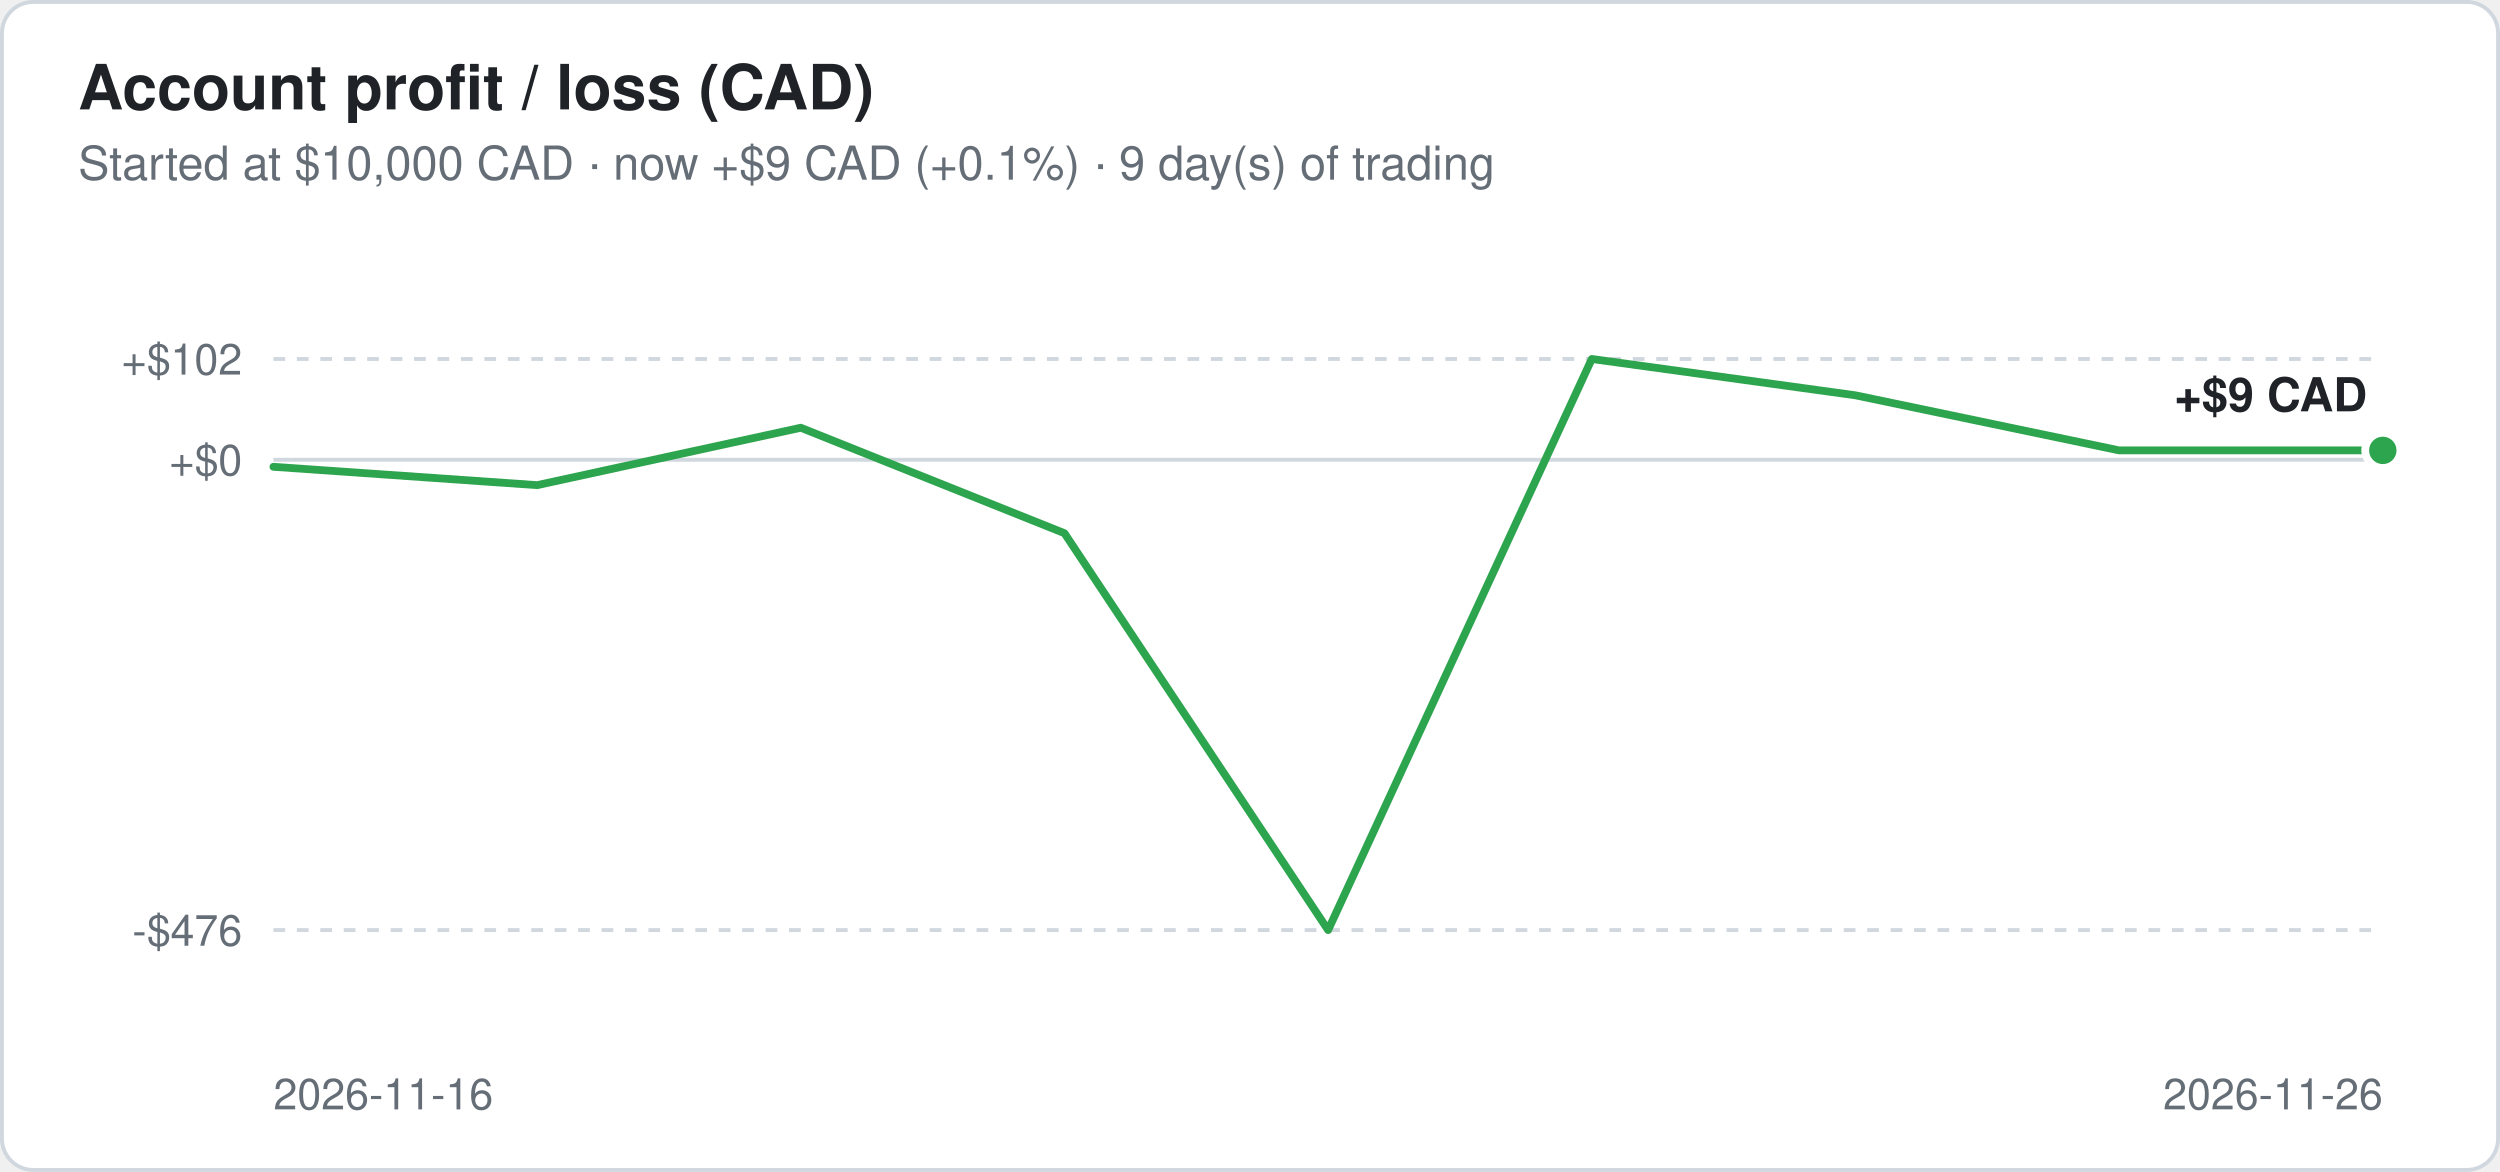
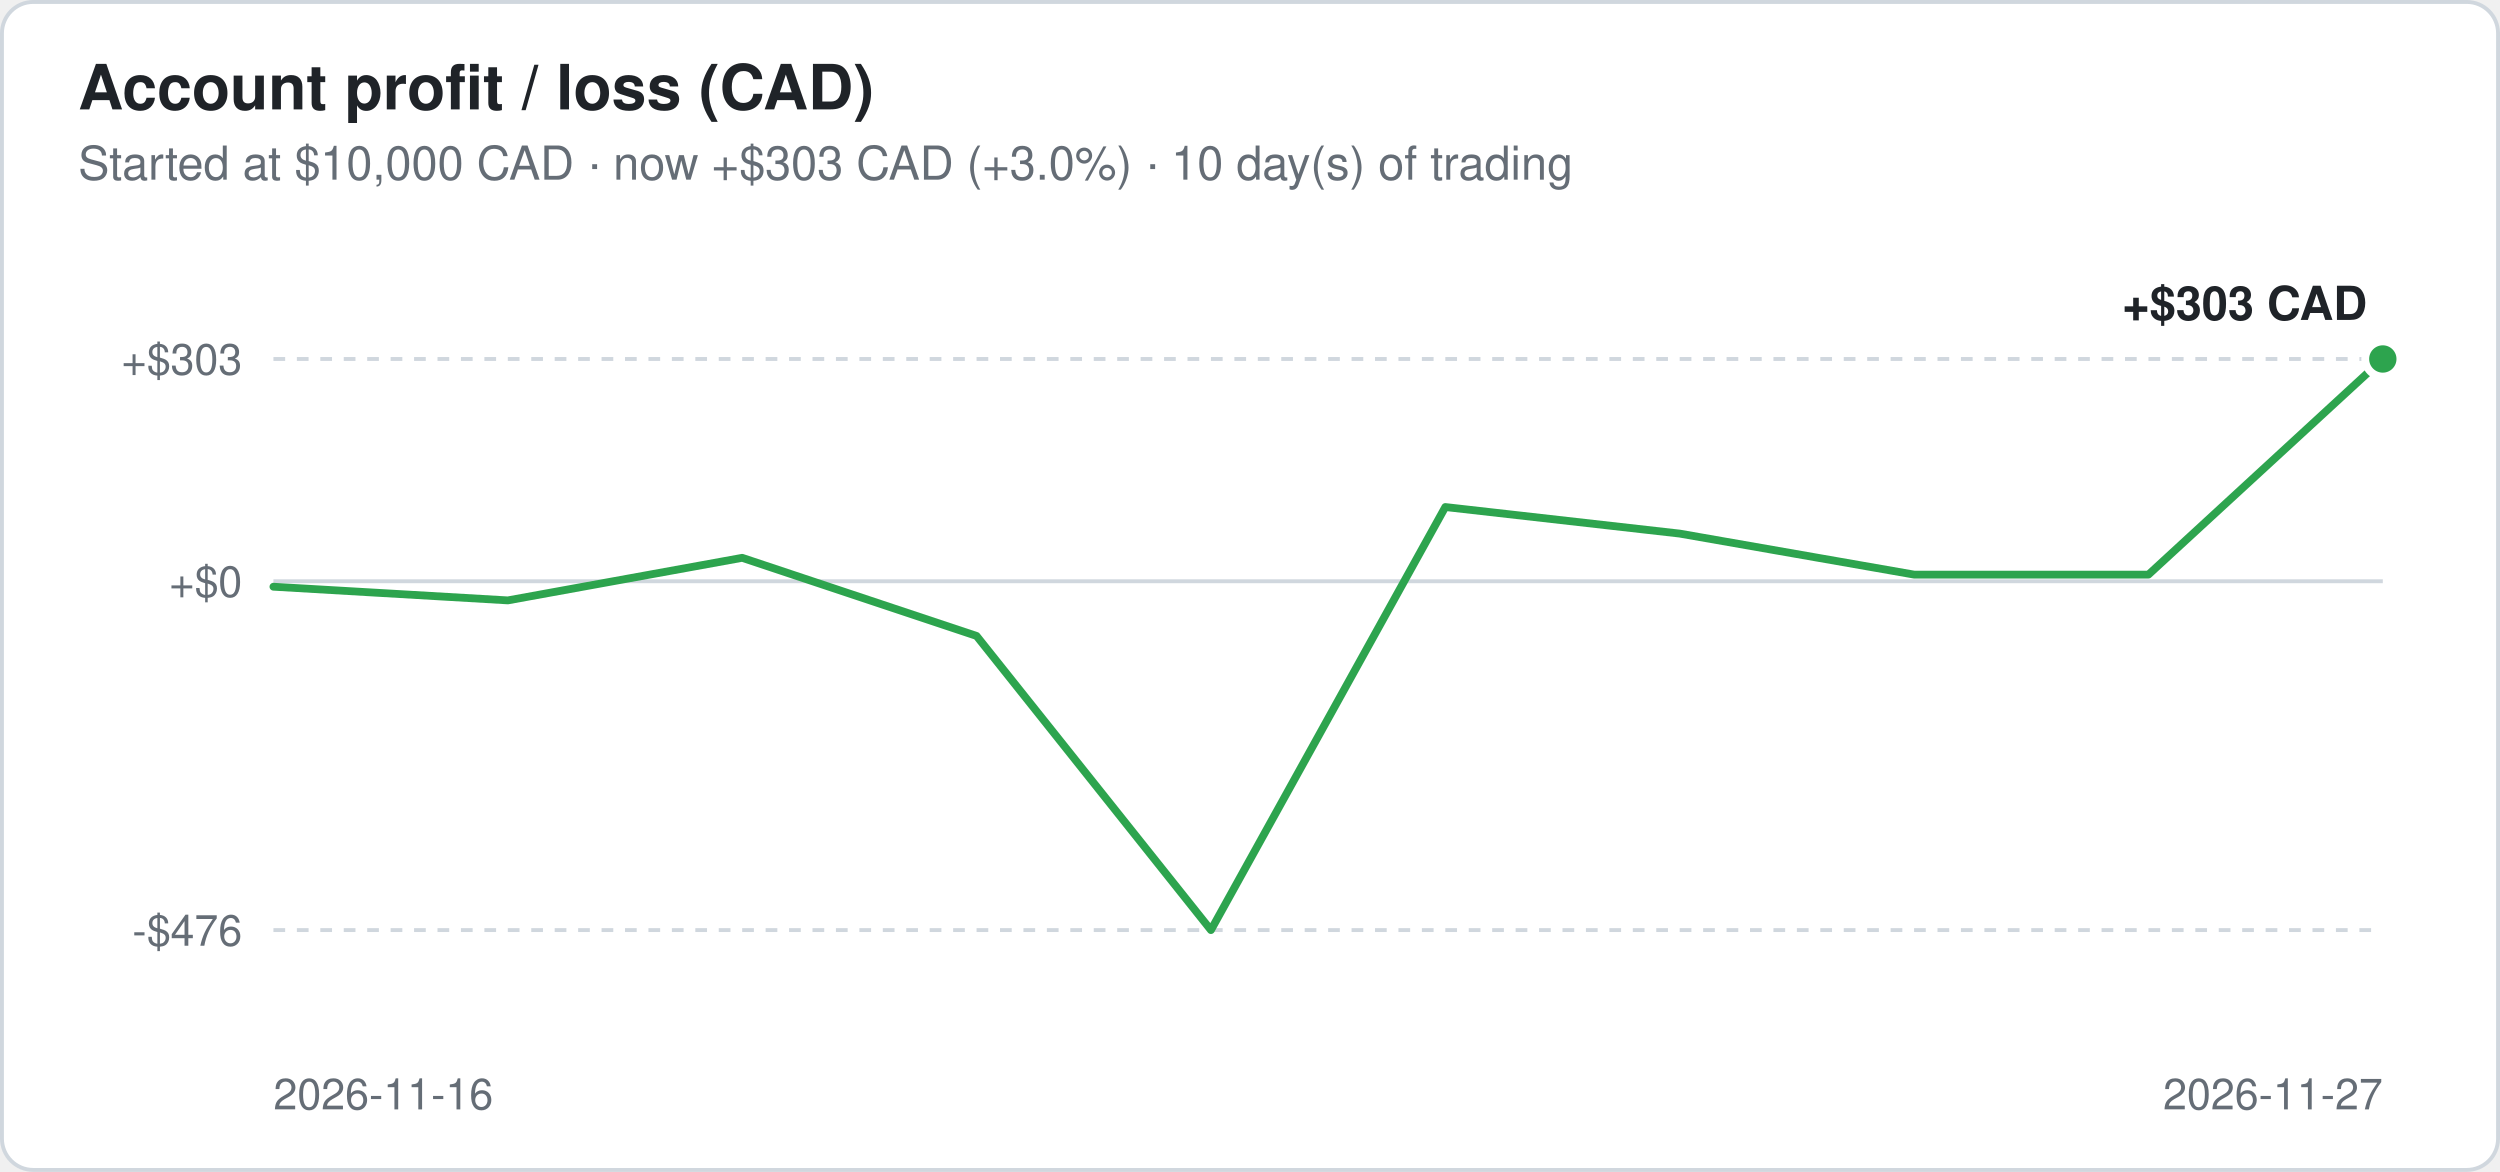
<svg xmlns="http://www.w3.org/2000/svg" width="640" height="300" viewBox="0 0 640 300" font-family="Helvetica, Arial, sans-serif">
  <rect x="0.5" y="0.5" width="639" height="299" rx="8" fill="#ffffff" stroke="#d0d7de" />
  <text x="20" y="28" font-size="16" font-weight="bold" fill="#1f2328">Account profit / loss (CAD)</text>
-   <text x="20" y="46" font-size="12" fill="#656d76">Started at $10,000 CAD · now +$9 CAD (+0.1%) · 9 day(s) of trading</text>
+   <text x="20" y="46" font-size="12" fill="#656d76">Started at $10,000 CAD · now +$303 CAD (+3.0%) · 10 day(s) of trading</text>
  <line x1="70" x2="610" y1="238.1" y2="238.1" stroke="#d0d7de" stroke-width="1" stroke-dasharray="3 3" />
  <text x="62" y="242.1" font-size="11" text-anchor="end" fill="#656d76">-$476</text>
-   <line x1="70" x2="610" y1="117.7" y2="117.7" stroke="#d0d7de" stroke-width="1" />
-   <text x="62" y="121.7" font-size="11" text-anchor="end" fill="#656d76">+$0</text>
+   <line x1="70" x2="610" y1="148.8" y2="148.8" stroke="#d0d7de" stroke-width="1" />
+   <text x="62" y="152.8" font-size="11" text-anchor="end" fill="#656d76">+$0</text>
  <line x1="70" x2="610" y1="91.9" y2="91.9" stroke="#d0d7de" stroke-width="1" stroke-dasharray="3 3" />
-   <text x="62" y="95.9" font-size="11" text-anchor="end" fill="#656d76">+$102</text>
-   <path d="M70.0,119.5 L137.5,124.2 L205.0,109.5 L272.5,136.5 L340.0,238.1 L407.5,91.9 L475.0,101.2 L542.5,115.3 L610.0,115.3" fill="none" stroke="#2da44e" stroke-width="2" stroke-linejoin="round" stroke-linecap="round" />
-   <circle cx="610.0" cy="115.3" r="4.5" fill="#2da44e" stroke="#ffffff" stroke-width="2" />
-   <text x="606.0" y="105.3" font-size="12" font-weight="bold" text-anchor="end" fill="#1f2328">+$9 CAD</text>
+   <text x="62" y="95.9" font-size="11" text-anchor="end" fill="#656d76">+$303</text>
+   <path d="M70.0,150.2 L130.0,153.7 L190.0,142.8 L250.0,162.8 L310.0,238.1 L370.0,129.8 L430.0,136.6 L490.0,147.1 L550.0,147.1 L610.0,91.9" fill="none" stroke="#2da44e" stroke-width="2" stroke-linejoin="round" stroke-linecap="round" />
+   <circle cx="610.0" cy="91.9" r="4.5" fill="#2da44e" stroke="#ffffff" stroke-width="2" />
+   <text x="606.0" y="81.9" font-size="12" font-weight="bold" text-anchor="end" fill="#1f2328">+$303 CAD</text>
  <text x="70" y="284" font-size="11" fill="#656d76">2026-11-16</text>
-   <text x="610" y="284" font-size="11" text-anchor="end" fill="#656d76">2026-11-26</text>
+   <text x="610" y="284" font-size="11" text-anchor="end" fill="#656d76">2026-11-27</text>
</svg>
